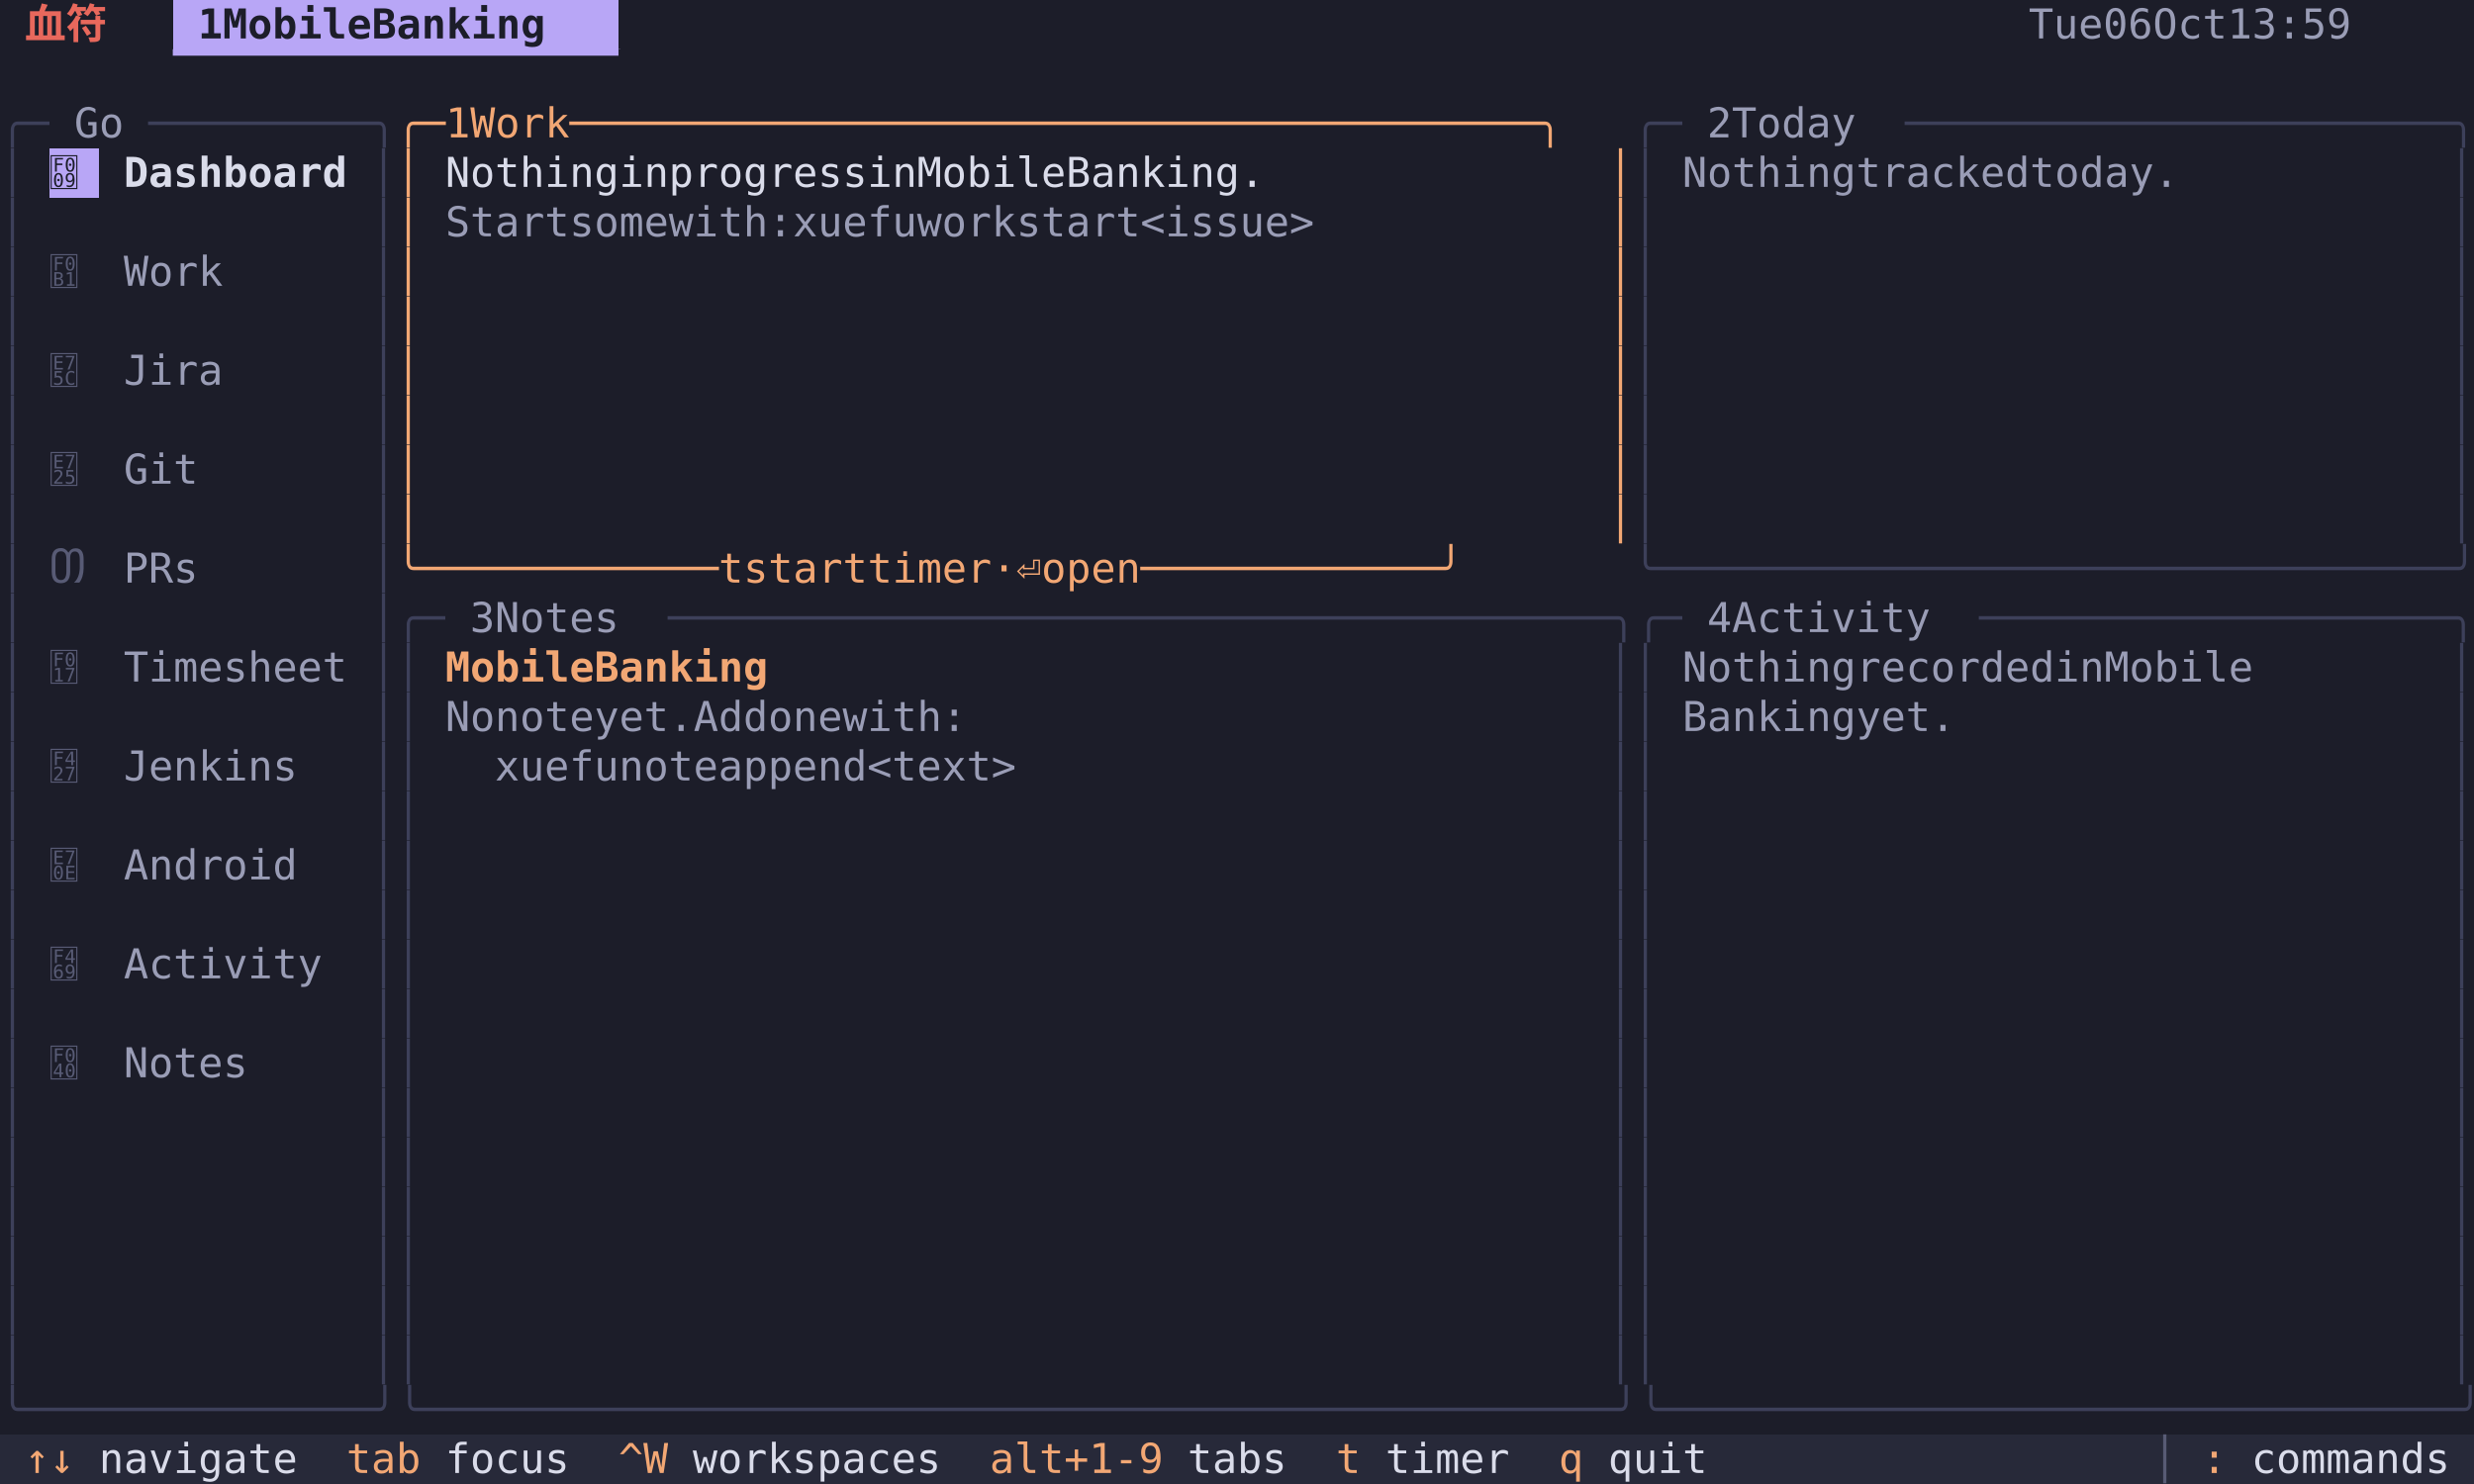
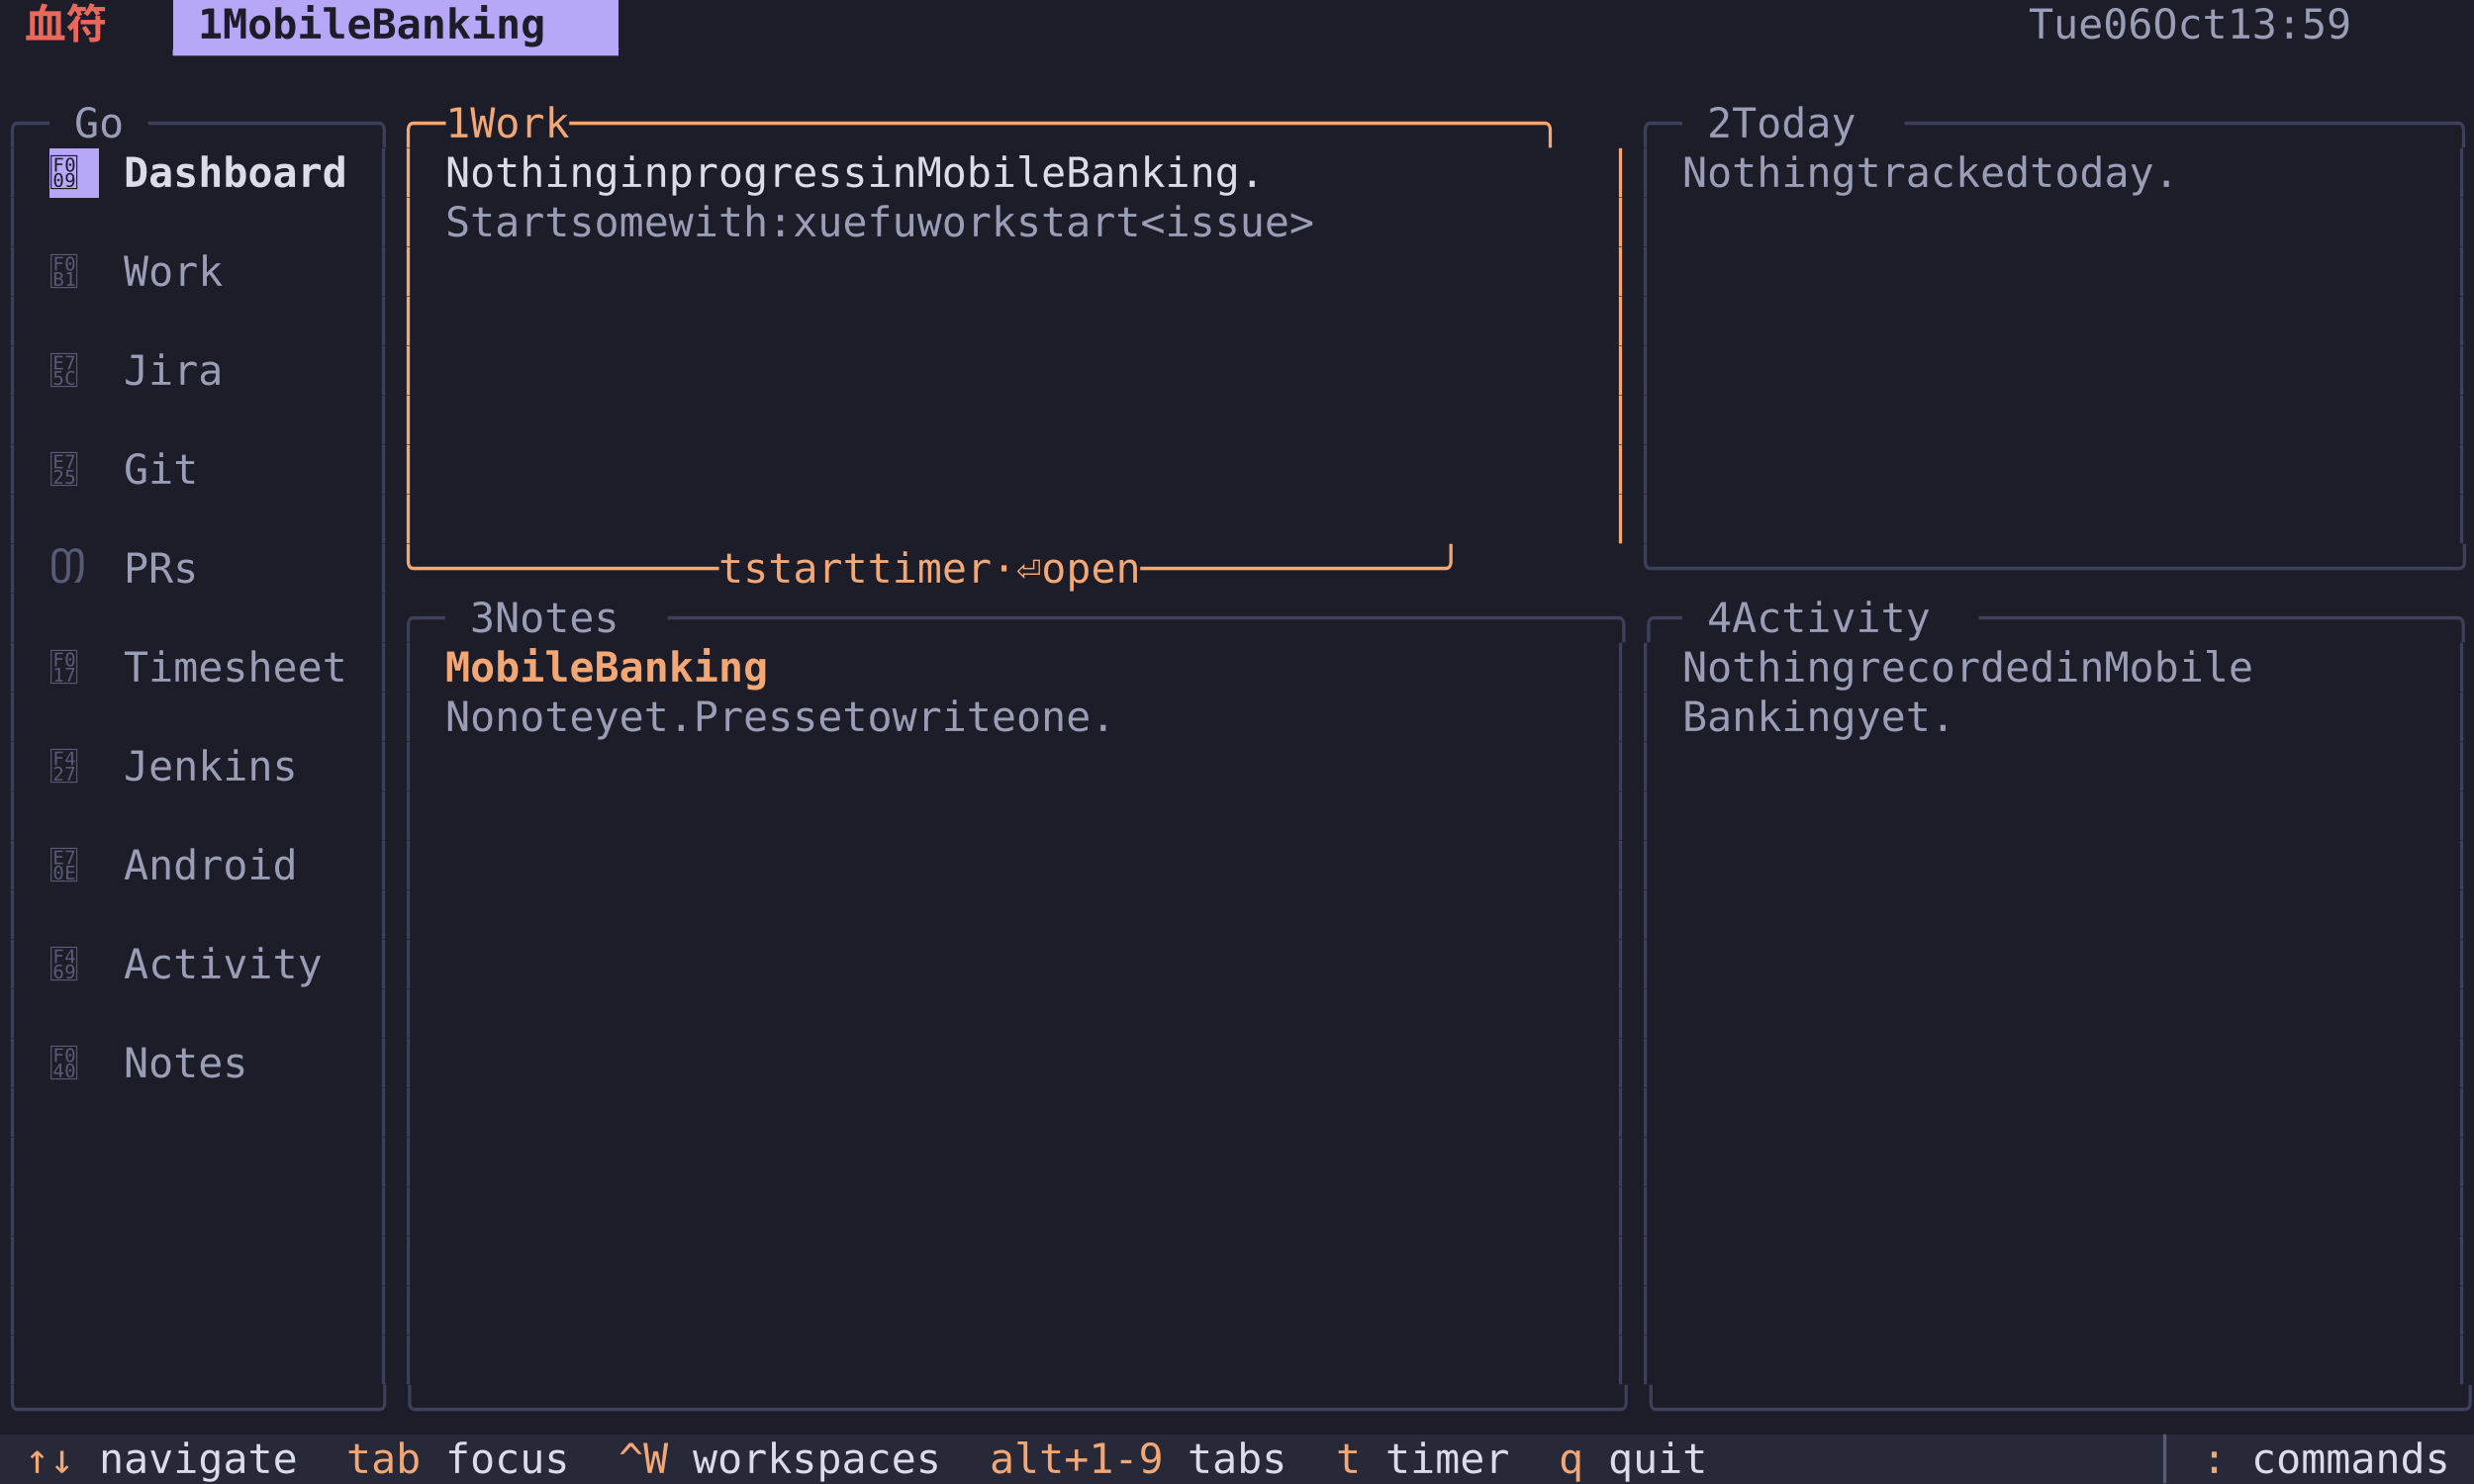
<svg xmlns="http://www.w3.org/2000/svg" width="900" height="540" viewBox="0 0 900 540" font-family="Menlo, 'DejaVu Sans Mono', 'Hiragino Sans GB', 'Noto Sans CJK SC', 'PingFang SC', monospace" font-size="15">
  <rect x="0" y="0" width="9" height="18" fill="#1c1d29" />
  <rect x="9" y="0" width="36" height="18" fill="#1c1d29" />
  <text x="9 27" y="14" fill="#e8685c" font-weight="bold">血符</text>
  <rect x="45" y="0" width="18" height="18" fill="#1c1d29" />
  <rect x="63" y="0" width="162" height="18" fill="#b8a6f6" />
  <text x="72 90 99 108 117 126 135 153 162 171 180 189 198 207" y="14" fill="#1c1d29" font-weight="bold">1MobileBanking</text>
  <rect x="225" y="0" width="513" height="18" fill="#1c1d29" />
  <rect x="738" y="0" width="153" height="18" fill="#1c1d29" />
  <text x="738 747 756 774 783 801 810 819 846 855 864 873 882" y="14" fill="#9a9db6">Tue06Oct13:59</text>
  <rect x="891" y="0" width="9" height="18" fill="#1c1d29" />
  <rect x="0" y="18" width="9" height="18" fill="#1c1d29" />
  <rect x="9" y="18" width="216" height="18" fill="#1c1d29" />
  <text x="63 72 81 90 99 108 117 126 135 144 153 162 171 180 189 198 207 216" y="32" fill="#b8a6f6">▔▔▔▔▔▔▔▔▔▔▔▔▔▔▔▔▔▔</text>
  <rect x="225" y="18" width="675" height="18" fill="#1c1d29" />
  <rect x="0" y="36" width="18" height="18" fill="#1c1d29" />
  <text x="0 9" y="50" fill="#3d405a">╭─</text>
  <rect x="18" y="36" width="36" height="18" fill="#1c1d29" />
  <text x="27 36" y="50" fill="#9a9db6">Go</text>
  <rect x="54" y="36" width="90" height="18" fill="#1c1d29" />
  <text x="54 63 72 81 90 99 108 117 126 135" y="50" fill="#3d405a">─────────╮</text>
  <rect x="144" y="36" width="450" height="18" fill="#1c1d29" />
  <text x="144 153 171 189 198 207 216 234 243 252 261 270 279 288 297 306 315 324 333 342 351 360 369 378 387 396 405 414 423 432 441 450 459 468 477 486 495 504 513 522 531 540 549 558 567 576 585" y="50" fill="#f2a774">╭─1Work───────────────────────────────────────╮</text>
  <rect x="594" y="36" width="18" height="18" fill="#1c1d29" />
  <text x="594 603" y="50" fill="#3d405a">╭─</text>
  <rect x="612" y="36" width="81" height="18" fill="#1c1d29" />
  <text x="621 639 648 657 666 675" y="50" fill="#9a9db6">2Today</text>
  <rect x="693" y="36" width="207" height="18" fill="#1c1d29" />
  <text x="693 702 711 720 729 738 747 756 765 774 783 792 801 810 819 828 837 846 855 864 873 882 891" y="50" fill="#3d405a">──────────────────────╮</text>
  <rect x="0" y="54" width="9" height="18" fill="#1c1d29" />
  <text x="0" y="68" fill="#3d405a">│</text>
  <rect x="9" y="54" width="9" height="18" fill="#1c1d29" />
  <rect x="18" y="54" width="18" height="18" fill="#b8a6f6" />
  <text x="18" y="68" fill="#1c1d29" font-family="'Symbols Nerd Font Mono', Menlo, 'DejaVu Sans Mono', 'Hiragino Sans GB', 'Noto Sans CJK SC', 'PingFang SC', monospace"></text>
  <rect x="36" y="54" width="90" height="18" fill="#1c1d29" />
  <text x="45 54 63 72 81 90 99 108 117" y="68" fill="#dadcea" font-weight="bold">Dashboard</text>
  <rect x="126" y="54" width="9" height="18" fill="#1c1d29" />
  <rect x="135" y="54" width="9" height="18" fill="#1c1d29" />
  <text x="135" y="68" fill="#3d405a">│</text>
  <rect x="144" y="54" width="9" height="18" fill="#1c1d29" />
  <text x="144" y="68" fill="#f2a774">│</text>
  <rect x="153" y="54" width="9" height="18" fill="#1c1d29" />
  <rect x="162" y="54" width="342" height="18" fill="#1c1d29" />
  <text x="162 171 180 189 198 207 216 234 243 261 270 279 288 297 306 315 324 342 351 369 378 387 396 405 414 432 441 450 459 468 477 486 495" y="68" fill="#dadcea">NothinginprogressinMobileBanking.</text>
  <rect x="504" y="54" width="81" height="18" fill="#1c1d29" />
  <rect x="585" y="54" width="9" height="18" fill="#1c1d29" />
  <text x="585" y="68" fill="#f2a774">│</text>
  <rect x="594" y="54" width="9" height="18" fill="#1c1d29" />
  <text x="594" y="68" fill="#3d405a">│</text>
  <rect x="603" y="54" width="9" height="18" fill="#1c1d29" />
  <rect x="612" y="54" width="198" height="18" fill="#1c1d29" />
  <text x="612 621 630 639 648 657 666 684 693 702 711 720 729 738 756 765 774 783 792 801" y="68" fill="#9a9db6">Nothingtrackedtoday.</text>
  <rect x="810" y="54" width="81" height="18" fill="#1c1d29" />
  <rect x="891" y="54" width="9" height="18" fill="#1c1d29" />
  <text x="891" y="68" fill="#3d405a">│</text>
  <rect x="0" y="72" width="9" height="18" fill="#1c1d29" />
  <text x="0" y="86" fill="#3d405a">│</text>
  <rect x="9" y="72" width="126" height="18" fill="#1c1d29" />
  <rect x="135" y="72" width="9" height="18" fill="#1c1d29" />
  <text x="135" y="86" fill="#3d405a">│</text>
  <rect x="144" y="72" width="9" height="18" fill="#1c1d29" />
  <text x="144" y="86" fill="#f2a774">│</text>
  <rect x="153" y="72" width="9" height="18" fill="#1c1d29" />
  <rect x="162" y="72" width="369" height="18" fill="#1c1d29" />
  <text x="162 171 180 189 198 216 225 234 243 261 270 279 288 297 315 324 333 342 351 369 378 387 396 414 423 432 441 450 468 477 486 495 504 513 522" y="86" fill="#9a9db6">Startsomewith:xuefuworkstart&lt;issue&gt;</text>
  <rect x="531" y="72" width="54" height="18" fill="#1c1d29" />
  <rect x="585" y="72" width="9" height="18" fill="#1c1d29" />
  <text x="585" y="86" fill="#f2a774">│</text>
  <rect x="594" y="72" width="9" height="18" fill="#1c1d29" />
  <text x="594" y="86" fill="#3d405a">│</text>
  <rect x="603" y="72" width="288" height="18" fill="#1c1d29" />
  <rect x="891" y="72" width="9" height="18" fill="#1c1d29" />
  <text x="891" y="86" fill="#3d405a">│</text>
  <rect x="0" y="90" width="9" height="18" fill="#1c1d29" />
  <text x="0" y="104" fill="#3d405a">│</text>
  <rect x="9" y="90" width="9" height="18" fill="#1c1d29" />
  <rect x="18" y="90" width="18" height="18" fill="#1c1d29" />
  <text x="18" y="104" fill="#585b75" font-family="'Symbols Nerd Font Mono', Menlo, 'DejaVu Sans Mono', 'Hiragino Sans GB', 'Noto Sans CJK SC', 'PingFang SC', monospace"></text>
  <rect x="36" y="90" width="45" height="18" fill="#1c1d29" />
  <text x="45 54 63 72" y="104" fill="#9a9db6">Work</text>
  <rect x="81" y="90" width="54" height="18" fill="#1c1d29" />
  <rect x="135" y="90" width="9" height="18" fill="#1c1d29" />
  <text x="135" y="104" fill="#3d405a">│</text>
  <rect x="144" y="90" width="9" height="18" fill="#1c1d29" />
  <text x="144" y="104" fill="#f2a774">│</text>
  <rect x="153" y="90" width="432" height="18" fill="#1c1d29" />
  <rect x="585" y="90" width="9" height="18" fill="#1c1d29" />
  <text x="585" y="104" fill="#f2a774">│</text>
  <rect x="594" y="90" width="9" height="18" fill="#1c1d29" />
  <text x="594" y="104" fill="#3d405a">│</text>
  <rect x="603" y="90" width="288" height="18" fill="#1c1d29" />
  <rect x="891" y="90" width="9" height="18" fill="#1c1d29" />
  <text x="891" y="104" fill="#3d405a">│</text>
  <rect x="0" y="108" width="9" height="18" fill="#1c1d29" />
  <text x="0" y="122" fill="#3d405a">│</text>
  <rect x="9" y="108" width="126" height="18" fill="#1c1d29" />
  <rect x="135" y="108" width="9" height="18" fill="#1c1d29" />
  <text x="135" y="122" fill="#3d405a">│</text>
  <rect x="144" y="108" width="9" height="18" fill="#1c1d29" />
  <text x="144" y="122" fill="#f2a774">│</text>
  <rect x="153" y="108" width="432" height="18" fill="#1c1d29" />
  <rect x="585" y="108" width="9" height="18" fill="#1c1d29" />
  <text x="585" y="122" fill="#f2a774">│</text>
  <rect x="594" y="108" width="9" height="18" fill="#1c1d29" />
  <text x="594" y="122" fill="#3d405a">│</text>
  <rect x="603" y="108" width="288" height="18" fill="#1c1d29" />
  <rect x="891" y="108" width="9" height="18" fill="#1c1d29" />
  <text x="891" y="122" fill="#3d405a">│</text>
  <rect x="0" y="126" width="9" height="18" fill="#1c1d29" />
  <text x="0" y="140" fill="#3d405a">│</text>
  <rect x="9" y="126" width="9" height="18" fill="#1c1d29" />
  <rect x="18" y="126" width="18" height="18" fill="#1c1d29" />
  <text x="18" y="140" fill="#585b75" font-family="'Symbols Nerd Font Mono', Menlo, 'DejaVu Sans Mono', 'Hiragino Sans GB', 'Noto Sans CJK SC', 'PingFang SC', monospace"></text>
  <rect x="36" y="126" width="45" height="18" fill="#1c1d29" />
  <text x="45 54 63 72" y="140" fill="#9a9db6">Jira</text>
  <rect x="81" y="126" width="54" height="18" fill="#1c1d29" />
  <rect x="135" y="126" width="9" height="18" fill="#1c1d29" />
  <text x="135" y="140" fill="#3d405a">│</text>
  <rect x="144" y="126" width="9" height="18" fill="#1c1d29" />
  <text x="144" y="140" fill="#f2a774">│</text>
  <rect x="153" y="126" width="432" height="18" fill="#1c1d29" />
  <rect x="585" y="126" width="9" height="18" fill="#1c1d29" />
  <text x="585" y="140" fill="#f2a774">│</text>
  <rect x="594" y="126" width="9" height="18" fill="#1c1d29" />
  <text x="594" y="140" fill="#3d405a">│</text>
  <rect x="603" y="126" width="288" height="18" fill="#1c1d29" />
  <rect x="891" y="126" width="9" height="18" fill="#1c1d29" />
  <text x="891" y="140" fill="#3d405a">│</text>
  <rect x="0" y="144" width="9" height="18" fill="#1c1d29" />
  <text x="0" y="158" fill="#3d405a">│</text>
  <rect x="9" y="144" width="126" height="18" fill="#1c1d29" />
  <rect x="135" y="144" width="9" height="18" fill="#1c1d29" />
  <text x="135" y="158" fill="#3d405a">│</text>
  <rect x="144" y="144" width="9" height="18" fill="#1c1d29" />
  <text x="144" y="158" fill="#f2a774">│</text>
  <rect x="153" y="144" width="432" height="18" fill="#1c1d29" />
  <rect x="585" y="144" width="9" height="18" fill="#1c1d29" />
  <text x="585" y="158" fill="#f2a774">│</text>
  <rect x="594" y="144" width="9" height="18" fill="#1c1d29" />
  <text x="594" y="158" fill="#3d405a">│</text>
  <rect x="603" y="144" width="288" height="18" fill="#1c1d29" />
  <rect x="891" y="144" width="9" height="18" fill="#1c1d29" />
  <text x="891" y="158" fill="#3d405a">│</text>
  <rect x="0" y="162" width="9" height="18" fill="#1c1d29" />
  <text x="0" y="176" fill="#3d405a">│</text>
  <rect x="9" y="162" width="9" height="18" fill="#1c1d29" />
  <rect x="18" y="162" width="18" height="18" fill="#1c1d29" />
  <text x="18" y="176" fill="#585b75" font-family="'Symbols Nerd Font Mono', Menlo, 'DejaVu Sans Mono', 'Hiragino Sans GB', 'Noto Sans CJK SC', 'PingFang SC', monospace"></text>
  <rect x="36" y="162" width="36" height="18" fill="#1c1d29" />
  <text x="45 54 63" y="176" fill="#9a9db6">Git</text>
  <rect x="72" y="162" width="63" height="18" fill="#1c1d29" />
  <rect x="135" y="162" width="9" height="18" fill="#1c1d29" />
  <text x="135" y="176" fill="#3d405a">│</text>
  <rect x="144" y="162" width="9" height="18" fill="#1c1d29" />
  <text x="144" y="176" fill="#f2a774">│</text>
  <rect x="153" y="162" width="432" height="18" fill="#1c1d29" />
  <rect x="585" y="162" width="9" height="18" fill="#1c1d29" />
  <text x="585" y="176" fill="#f2a774">│</text>
  <rect x="594" y="162" width="9" height="18" fill="#1c1d29" />
  <text x="594" y="176" fill="#3d405a">│</text>
  <rect x="603" y="162" width="288" height="18" fill="#1c1d29" />
  <rect x="891" y="162" width="9" height="18" fill="#1c1d29" />
  <text x="891" y="176" fill="#3d405a">│</text>
  <rect x="0" y="180" width="9" height="18" fill="#1c1d29" />
  <text x="0" y="194" fill="#3d405a">│</text>
  <rect x="9" y="180" width="126" height="18" fill="#1c1d29" />
  <rect x="135" y="180" width="9" height="18" fill="#1c1d29" />
  <text x="135" y="194" fill="#3d405a">│</text>
  <rect x="144" y="180" width="9" height="18" fill="#1c1d29" />
  <text x="144" y="194" fill="#f2a774">│</text>
  <rect x="153" y="180" width="432" height="18" fill="#1c1d29" />
  <rect x="585" y="180" width="9" height="18" fill="#1c1d29" />
  <text x="585" y="194" fill="#f2a774">│</text>
  <rect x="594" y="180" width="9" height="18" fill="#1c1d29" />
  <text x="594" y="194" fill="#3d405a">│</text>
  <rect x="603" y="180" width="288" height="18" fill="#1c1d29" />
  <rect x="891" y="180" width="9" height="18" fill="#1c1d29" />
  <text x="891" y="194" fill="#3d405a">│</text>
  <rect x="0" y="198" width="9" height="18" fill="#1c1d29" />
  <text x="0" y="212" fill="#3d405a">│</text>
  <rect x="9" y="198" width="9" height="18" fill="#1c1d29" />
  <rect x="18" y="198" width="18" height="18" fill="#1c1d29" />
  <text x="18" y="212" fill="#585b75" font-family="'Symbols Nerd Font Mono', Menlo, 'DejaVu Sans Mono', 'Hiragino Sans GB', 'Noto Sans CJK SC', 'PingFang SC', monospace"></text>
  <rect x="36" y="198" width="36" height="18" fill="#1c1d29" />
  <text x="45 54 63" y="212" fill="#9a9db6">PRs</text>
  <rect x="72" y="198" width="63" height="18" fill="#1c1d29" />
  <rect x="135" y="198" width="9" height="18" fill="#1c1d29" />
  <text x="135" y="212" fill="#3d405a">│</text>
  <rect x="144" y="198" width="450" height="18" fill="#1c1d29" />
  <text x="144 153 162 171 180 189 198 207 216 225 234 243 252 270 288 297 306 315 324 342 351 360 369 378 396 414 432 441 450 459 477 486 495 504 513 522 531 540 549 558 567 576 585" y="212" fill="#f2a774">╰────────────tstarttimer·⏎open────────────╯</text>
  <rect x="594" y="198" width="306" height="18" fill="#1c1d29" />
  <text x="594 603 612 621 630 639 648 657 666 675 684 693 702 711 720 729 738 747 756 765 774 783 792 801 810 819 828 837 846 855 864 873 882 891" y="212" fill="#3d405a">╰────────────────────────────────╯</text>
  <rect x="0" y="216" width="9" height="18" fill="#1c1d29" />
  <text x="0" y="230" fill="#3d405a">│</text>
  <rect x="9" y="216" width="126" height="18" fill="#1c1d29" />
  <rect x="135" y="216" width="27" height="18" fill="#1c1d29" />
  <text x="135 144 153" y="230" fill="#3d405a">│╭─</text>
  <rect x="162" y="216" width="81" height="18" fill="#1c1d29" />
  <text x="171 189 198 207 216 225" y="230" fill="#9a9db6">3Notes</text>
  <rect x="243" y="216" width="369" height="18" fill="#1c1d29" />
  <text x="243 252 261 270 279 288 297 306 315 324 333 342 351 360 369 378 387 396 405 414 423 432 441 450 459 468 477 486 495 504 513 522 531 540 549 558 567 576 585 594 603" y="230" fill="#3d405a">──────────────────────────────────────╮╭─</text>
  <rect x="612" y="216" width="108" height="18" fill="#1c1d29" />
  <text x="621 639 648 657 666 675 684 693 702" y="230" fill="#9a9db6">4Activity</text>
  <rect x="720" y="216" width="180" height="18" fill="#1c1d29" />
  <text x="720 729 738 747 756 765 774 783 792 801 810 819 828 837 846 855 864 873 882 891" y="230" fill="#3d405a">───────────────────╮</text>
  <rect x="0" y="234" width="9" height="18" fill="#1c1d29" />
  <text x="0" y="248" fill="#3d405a">│</text>
  <rect x="9" y="234" width="9" height="18" fill="#1c1d29" />
  <rect x="18" y="234" width="18" height="18" fill="#1c1d29" />
  <text x="18" y="248" fill="#585b75" font-family="'Symbols Nerd Font Mono', Menlo, 'DejaVu Sans Mono', 'Hiragino Sans GB', 'Noto Sans CJK SC', 'PingFang SC', monospace"></text>
  <rect x="36" y="234" width="90" height="18" fill="#1c1d29" />
  <text x="45 54 63 72 81 90 99 108 117" y="248" fill="#9a9db6">Timesheet</text>
  <rect x="126" y="234" width="9" height="18" fill="#1c1d29" />
  <rect x="135" y="234" width="18" height="18" fill="#1c1d29" />
  <text x="135 144" y="248" fill="#3d405a">││</text>
  <rect x="153" y="234" width="9" height="18" fill="#1c1d29" />
  <rect x="162" y="234" width="126" height="18" fill="#1c1d29" />
  <text x="162 171 180 189 198 207 225 234 243 252 261 270 279" y="248" fill="#f2a774" font-weight="bold">MobileBanking</text>
  <rect x="288" y="234" width="297" height="18" fill="#1c1d29" />
  <rect x="585" y="234" width="18" height="18" fill="#1c1d29" />
  <text x="585 594" y="248" fill="#3d405a">││</text>
  <rect x="603" y="234" width="9" height="18" fill="#1c1d29" />
  <rect x="612" y="234" width="243" height="18" fill="#1c1d29" />
  <text x="612 621 630 639 648 657 666 684 693 702 711 720 729 738 747 765 774 792 801 810 819 828 837" y="248" fill="#9a9db6">NothingrecordedinMobile</text>
  <rect x="855" y="234" width="36" height="18" fill="#1c1d29" />
  <rect x="891" y="234" width="9" height="18" fill="#1c1d29" />
  <text x="891" y="248" fill="#3d405a">│</text>
  <rect x="0" y="252" width="9" height="18" fill="#1c1d29" />
  <text x="0" y="266" fill="#3d405a">│</text>
  <rect x="9" y="252" width="126" height="18" fill="#1c1d29" />
  <rect x="135" y="252" width="18" height="18" fill="#1c1d29" />
  <text x="135 144" y="266" fill="#3d405a">││</text>
  <rect x="153" y="252" width="9" height="18" fill="#1c1d29" />
-   <rect x="162" y="252" width="234" height="18" fill="#1c1d29" />
-   <text x="162 171 189 198 207 216 234 243 252 261 279 288 297 315 324 333 351 360 369 378 387" y="266" fill="#9a9db6">Nonoteyet.Addonewith:</text>
-   <rect x="396" y="252" width="189" height="18" fill="#1c1d29" />
+   <rect x="162" y="252" width="306" height="18" fill="#1c1d29" />
+   <text x="162 171 189 198 207 216 234 243 252 261 279 288 297 306 315 333 351 360 378 387 396 405 414 432 441 450 459" y="266" fill="#9a9db6">Nonoteyet.Pressetowriteone.</text>
+   <rect x="468" y="252" width="117" height="18" fill="#1c1d29" />
  <rect x="585" y="252" width="18" height="18" fill="#1c1d29" />
  <text x="585 594" y="266" fill="#3d405a">││</text>
  <rect x="603" y="252" width="9" height="18" fill="#1c1d29" />
  <rect x="612" y="252" width="108" height="18" fill="#1c1d29" />
  <text x="612 621 630 639 648 657 666 684 693 702 711" y="266" fill="#9a9db6">Bankingyet.</text>
  <rect x="720" y="252" width="171" height="18" fill="#1c1d29" />
  <rect x="891" y="252" width="9" height="18" fill="#1c1d29" />
  <text x="891" y="266" fill="#3d405a">│</text>
  <rect x="0" y="270" width="9" height="18" fill="#1c1d29" />
  <text x="0" y="284" fill="#3d405a">│</text>
  <rect x="9" y="270" width="9" height="18" fill="#1c1d29" />
  <rect x="18" y="270" width="18" height="18" fill="#1c1d29" />
  <text x="18" y="284" fill="#585b75" font-family="'Symbols Nerd Font Mono', Menlo, 'DejaVu Sans Mono', 'Hiragino Sans GB', 'Noto Sans CJK SC', 'PingFang SC', monospace"></text>
  <rect x="36" y="270" width="72" height="18" fill="#1c1d29" />
  <text x="45 54 63 72 81 90 99" y="284" fill="#9a9db6">Jenkins</text>
  <rect x="108" y="270" width="27" height="18" fill="#1c1d29" />
  <rect x="135" y="270" width="18" height="18" fill="#1c1d29" />
  <text x="135 144" y="284" fill="#3d405a">││</text>
-   <rect x="153" y="270" width="9" height="18" fill="#1c1d29" />
-   <rect x="162" y="270" width="234" height="18" fill="#1c1d29" />
-   <text x="180 189 198 207 216 234 243 252 261 279 288 297 306 315 324 342 351 360 369 378 387" y="284" fill="#9a9db6">xuefunoteappend&lt;text&gt;</text>
-   <rect x="396" y="270" width="189" height="18" fill="#1c1d29" />
+   <rect x="153" y="270" width="432" height="18" fill="#1c1d29" />
  <rect x="585" y="270" width="18" height="18" fill="#1c1d29" />
  <text x="585 594" y="284" fill="#3d405a">││</text>
  <rect x="603" y="270" width="288" height="18" fill="#1c1d29" />
  <rect x="891" y="270" width="9" height="18" fill="#1c1d29" />
  <text x="891" y="284" fill="#3d405a">│</text>
  <rect x="0" y="288" width="9" height="18" fill="#1c1d29" />
  <text x="0" y="302" fill="#3d405a">│</text>
  <rect x="9" y="288" width="126" height="18" fill="#1c1d29" />
  <rect x="135" y="288" width="18" height="18" fill="#1c1d29" />
  <text x="135 144" y="302" fill="#3d405a">││</text>
  <rect x="153" y="288" width="432" height="18" fill="#1c1d29" />
  <rect x="585" y="288" width="18" height="18" fill="#1c1d29" />
  <text x="585 594" y="302" fill="#3d405a">││</text>
  <rect x="603" y="288" width="288" height="18" fill="#1c1d29" />
  <rect x="891" y="288" width="9" height="18" fill="#1c1d29" />
  <text x="891" y="302" fill="#3d405a">│</text>
  <rect x="0" y="306" width="9" height="18" fill="#1c1d29" />
  <text x="0" y="320" fill="#3d405a">│</text>
  <rect x="9" y="306" width="9" height="18" fill="#1c1d29" />
  <rect x="18" y="306" width="18" height="18" fill="#1c1d29" />
  <text x="18" y="320" fill="#585b75" font-family="'Symbols Nerd Font Mono', Menlo, 'DejaVu Sans Mono', 'Hiragino Sans GB', 'Noto Sans CJK SC', 'PingFang SC', monospace"></text>
  <rect x="36" y="306" width="72" height="18" fill="#1c1d29" />
  <text x="45 54 63 72 81 90 99" y="320" fill="#9a9db6">Android</text>
  <rect x="108" y="306" width="27" height="18" fill="#1c1d29" />
  <rect x="135" y="306" width="18" height="18" fill="#1c1d29" />
  <text x="135 144" y="320" fill="#3d405a">││</text>
  <rect x="153" y="306" width="432" height="18" fill="#1c1d29" />
  <rect x="585" y="306" width="18" height="18" fill="#1c1d29" />
  <text x="585 594" y="320" fill="#3d405a">││</text>
  <rect x="603" y="306" width="288" height="18" fill="#1c1d29" />
  <rect x="891" y="306" width="9" height="18" fill="#1c1d29" />
  <text x="891" y="320" fill="#3d405a">│</text>
  <rect x="0" y="324" width="9" height="18" fill="#1c1d29" />
  <text x="0" y="338" fill="#3d405a">│</text>
  <rect x="9" y="324" width="126" height="18" fill="#1c1d29" />
  <rect x="135" y="324" width="18" height="18" fill="#1c1d29" />
  <text x="135 144" y="338" fill="#3d405a">││</text>
  <rect x="153" y="324" width="432" height="18" fill="#1c1d29" />
  <rect x="585" y="324" width="18" height="18" fill="#1c1d29" />
  <text x="585 594" y="338" fill="#3d405a">││</text>
  <rect x="603" y="324" width="288" height="18" fill="#1c1d29" />
  <rect x="891" y="324" width="9" height="18" fill="#1c1d29" />
  <text x="891" y="338" fill="#3d405a">│</text>
  <rect x="0" y="342" width="9" height="18" fill="#1c1d29" />
  <text x="0" y="356" fill="#3d405a">│</text>
  <rect x="9" y="342" width="9" height="18" fill="#1c1d29" />
  <rect x="18" y="342" width="18" height="18" fill="#1c1d29" />
  <text x="18" y="356" fill="#585b75" font-family="'Symbols Nerd Font Mono', Menlo, 'DejaVu Sans Mono', 'Hiragino Sans GB', 'Noto Sans CJK SC', 'PingFang SC', monospace"></text>
  <rect x="36" y="342" width="81" height="18" fill="#1c1d29" />
  <text x="45 54 63 72 81 90 99 108" y="356" fill="#9a9db6">Activity</text>
  <rect x="117" y="342" width="18" height="18" fill="#1c1d29" />
  <rect x="135" y="342" width="18" height="18" fill="#1c1d29" />
  <text x="135 144" y="356" fill="#3d405a">││</text>
  <rect x="153" y="342" width="432" height="18" fill="#1c1d29" />
  <rect x="585" y="342" width="18" height="18" fill="#1c1d29" />
  <text x="585 594" y="356" fill="#3d405a">││</text>
  <rect x="603" y="342" width="288" height="18" fill="#1c1d29" />
  <rect x="891" y="342" width="9" height="18" fill="#1c1d29" />
  <text x="891" y="356" fill="#3d405a">│</text>
  <rect x="0" y="360" width="9" height="18" fill="#1c1d29" />
  <text x="0" y="374" fill="#3d405a">│</text>
  <rect x="9" y="360" width="126" height="18" fill="#1c1d29" />
  <rect x="135" y="360" width="18" height="18" fill="#1c1d29" />
  <text x="135 144" y="374" fill="#3d405a">││</text>
  <rect x="153" y="360" width="432" height="18" fill="#1c1d29" />
  <rect x="585" y="360" width="18" height="18" fill="#1c1d29" />
  <text x="585 594" y="374" fill="#3d405a">││</text>
  <rect x="603" y="360" width="288" height="18" fill="#1c1d29" />
  <rect x="891" y="360" width="9" height="18" fill="#1c1d29" />
  <text x="891" y="374" fill="#3d405a">│</text>
  <rect x="0" y="378" width="9" height="18" fill="#1c1d29" />
  <text x="0" y="392" fill="#3d405a">│</text>
  <rect x="9" y="378" width="9" height="18" fill="#1c1d29" />
  <rect x="18" y="378" width="18" height="18" fill="#1c1d29" />
  <text x="18" y="392" fill="#585b75" font-family="'Symbols Nerd Font Mono', Menlo, 'DejaVu Sans Mono', 'Hiragino Sans GB', 'Noto Sans CJK SC', 'PingFang SC', monospace"></text>
  <rect x="36" y="378" width="54" height="18" fill="#1c1d29" />
  <text x="45 54 63 72 81" y="392" fill="#9a9db6">Notes</text>
  <rect x="90" y="378" width="45" height="18" fill="#1c1d29" />
  <rect x="135" y="378" width="18" height="18" fill="#1c1d29" />
  <text x="135 144" y="392" fill="#3d405a">││</text>
  <rect x="153" y="378" width="432" height="18" fill="#1c1d29" />
  <rect x="585" y="378" width="18" height="18" fill="#1c1d29" />
  <text x="585 594" y="392" fill="#3d405a">││</text>
  <rect x="603" y="378" width="288" height="18" fill="#1c1d29" />
  <rect x="891" y="378" width="9" height="18" fill="#1c1d29" />
  <text x="891" y="392" fill="#3d405a">│</text>
  <rect x="0" y="396" width="9" height="18" fill="#1c1d29" />
  <text x="0" y="410" fill="#3d405a">│</text>
  <rect x="9" y="396" width="126" height="18" fill="#1c1d29" />
  <rect x="135" y="396" width="18" height="18" fill="#1c1d29" />
  <text x="135 144" y="410" fill="#3d405a">││</text>
  <rect x="153" y="396" width="432" height="18" fill="#1c1d29" />
  <rect x="585" y="396" width="18" height="18" fill="#1c1d29" />
  <text x="585 594" y="410" fill="#3d405a">││</text>
  <rect x="603" y="396" width="288" height="18" fill="#1c1d29" />
  <rect x="891" y="396" width="9" height="18" fill="#1c1d29" />
  <text x="891" y="410" fill="#3d405a">│</text>
  <rect x="0" y="414" width="9" height="18" fill="#1c1d29" />
  <text x="0" y="428" fill="#3d405a">│</text>
  <rect x="9" y="414" width="126" height="18" fill="#1c1d29" />
  <rect x="135" y="414" width="18" height="18" fill="#1c1d29" />
  <text x="135 144" y="428" fill="#3d405a">││</text>
  <rect x="153" y="414" width="432" height="18" fill="#1c1d29" />
  <rect x="585" y="414" width="18" height="18" fill="#1c1d29" />
  <text x="585 594" y="428" fill="#3d405a">││</text>
  <rect x="603" y="414" width="288" height="18" fill="#1c1d29" />
  <rect x="891" y="414" width="9" height="18" fill="#1c1d29" />
  <text x="891" y="428" fill="#3d405a">│</text>
  <rect x="0" y="432" width="9" height="18" fill="#1c1d29" />
  <text x="0" y="446" fill="#3d405a">│</text>
  <rect x="9" y="432" width="126" height="18" fill="#1c1d29" />
  <rect x="135" y="432" width="18" height="18" fill="#1c1d29" />
  <text x="135 144" y="446" fill="#3d405a">││</text>
  <rect x="153" y="432" width="432" height="18" fill="#1c1d29" />
  <rect x="585" y="432" width="18" height="18" fill="#1c1d29" />
  <text x="585 594" y="446" fill="#3d405a">││</text>
  <rect x="603" y="432" width="288" height="18" fill="#1c1d29" />
  <rect x="891" y="432" width="9" height="18" fill="#1c1d29" />
  <text x="891" y="446" fill="#3d405a">│</text>
  <rect x="0" y="450" width="9" height="18" fill="#1c1d29" />
  <text x="0" y="464" fill="#3d405a">│</text>
  <rect x="9" y="450" width="126" height="18" fill="#1c1d29" />
  <rect x="135" y="450" width="18" height="18" fill="#1c1d29" />
  <text x="135 144" y="464" fill="#3d405a">││</text>
  <rect x="153" y="450" width="432" height="18" fill="#1c1d29" />
  <rect x="585" y="450" width="18" height="18" fill="#1c1d29" />
  <text x="585 594" y="464" fill="#3d405a">││</text>
  <rect x="603" y="450" width="288" height="18" fill="#1c1d29" />
  <rect x="891" y="450" width="9" height="18" fill="#1c1d29" />
  <text x="891" y="464" fill="#3d405a">│</text>
  <rect x="0" y="468" width="9" height="18" fill="#1c1d29" />
  <text x="0" y="482" fill="#3d405a">│</text>
  <rect x="9" y="468" width="126" height="18" fill="#1c1d29" />
  <rect x="135" y="468" width="18" height="18" fill="#1c1d29" />
  <text x="135 144" y="482" fill="#3d405a">││</text>
  <rect x="153" y="468" width="432" height="18" fill="#1c1d29" />
  <rect x="585" y="468" width="18" height="18" fill="#1c1d29" />
  <text x="585 594" y="482" fill="#3d405a">││</text>
  <rect x="603" y="468" width="288" height="18" fill="#1c1d29" />
  <rect x="891" y="468" width="9" height="18" fill="#1c1d29" />
  <text x="891" y="482" fill="#3d405a">│</text>
  <rect x="0" y="486" width="9" height="18" fill="#1c1d29" />
  <text x="0" y="500" fill="#3d405a">│</text>
  <rect x="9" y="486" width="126" height="18" fill="#1c1d29" />
  <rect x="135" y="486" width="18" height="18" fill="#1c1d29" />
  <text x="135 144" y="500" fill="#3d405a">││</text>
  <rect x="153" y="486" width="432" height="18" fill="#1c1d29" />
  <rect x="585" y="486" width="18" height="18" fill="#1c1d29" />
  <text x="585 594" y="500" fill="#3d405a">││</text>
  <rect x="603" y="486" width="288" height="18" fill="#1c1d29" />
  <rect x="891" y="486" width="9" height="18" fill="#1c1d29" />
  <text x="891" y="500" fill="#3d405a">│</text>
  <rect x="0" y="504" width="900" height="18" fill="#1c1d29" />
  <text x="0 9 18 27 36 45 54 63 72 81 90 99 108 117 126 135 144 153 162 171 180 189 198 207 216 225 234 243 252 261 270 279 288 297 306 315 324 333 342 351 360 369 378 387 396 405 414 423 432 441 450 459 468 477 486 495 504 513 522 531 540 549 558 567 576 585 594 603 612 621 630 639 648 657 666 675 684 693 702 711 720 729 738 747 756 765 774 783 792 801 810 819 828 837 846 855 864 873 882 891" y="518" fill="#3d405a">╰──────────────╯╰────────────────────────────────────────────────╯╰────────────────────────────────╯</text>
  <rect x="0" y="522" width="27" height="18" fill="#272939" />
  <text x="9 18" y="536" fill="#f2a774">↑↓</text>
  <rect x="27" y="522" width="90" height="18" fill="#272939" />
  <text x="36 45 54 63 72 81 90 99" y="536" fill="#dadcea">navigate</text>
  <rect x="117" y="522" width="36" height="18" fill="#272939" />
  <text x="126 135 144" y="536" fill="#f2a774">tab</text>
  <rect x="153" y="522" width="63" height="18" fill="#272939" />
  <text x="162 171 180 189 198" y="536" fill="#dadcea">focus</text>
  <rect x="216" y="522" width="27" height="18" fill="#272939" />
  <text x="225 234" y="536" fill="#f2a774">^W</text>
  <rect x="243" y="522" width="108" height="18" fill="#272939" />
  <text x="252 261 270 279 288 297 306 315 324 333" y="536" fill="#dadcea">workspaces</text>
  <rect x="351" y="522" width="72" height="18" fill="#272939" />
  <text x="360 369 378 387 396 405 414" y="536" fill="#f2a774">alt+1-9</text>
  <rect x="423" y="522" width="54" height="18" fill="#272939" />
  <text x="432 441 450 459" y="536" fill="#dadcea">tabs</text>
  <rect x="477" y="522" width="18" height="18" fill="#272939" />
  <text x="486" y="536" fill="#f2a774">t</text>
  <rect x="495" y="522" width="63" height="18" fill="#272939" />
  <text x="504 513 522 531 540" y="536" fill="#dadcea">timer</text>
  <rect x="558" y="522" width="18" height="18" fill="#272939" />
  <text x="567" y="536" fill="#f2a774">q</text>
  <rect x="576" y="522" width="54" height="18" fill="#272939" />
  <text x="585 594 603 612" y="536" fill="#dadcea">quit</text>
  <rect x="630" y="522" width="153" height="18" fill="#272939" />
  <rect x="783" y="522" width="18" height="18" fill="#272939" />
  <text x="783" y="536" fill="#585b75">│</text>
  <rect x="801" y="522" width="9" height="18" fill="#272939" />
  <text x="801" y="536" fill="#f2a774">:</text>
  <rect x="810" y="522" width="90" height="18" fill="#272939" />
  <text x="819 828 837 846 855 864 873 882" y="536" fill="#dadcea">commands</text>
</svg>
